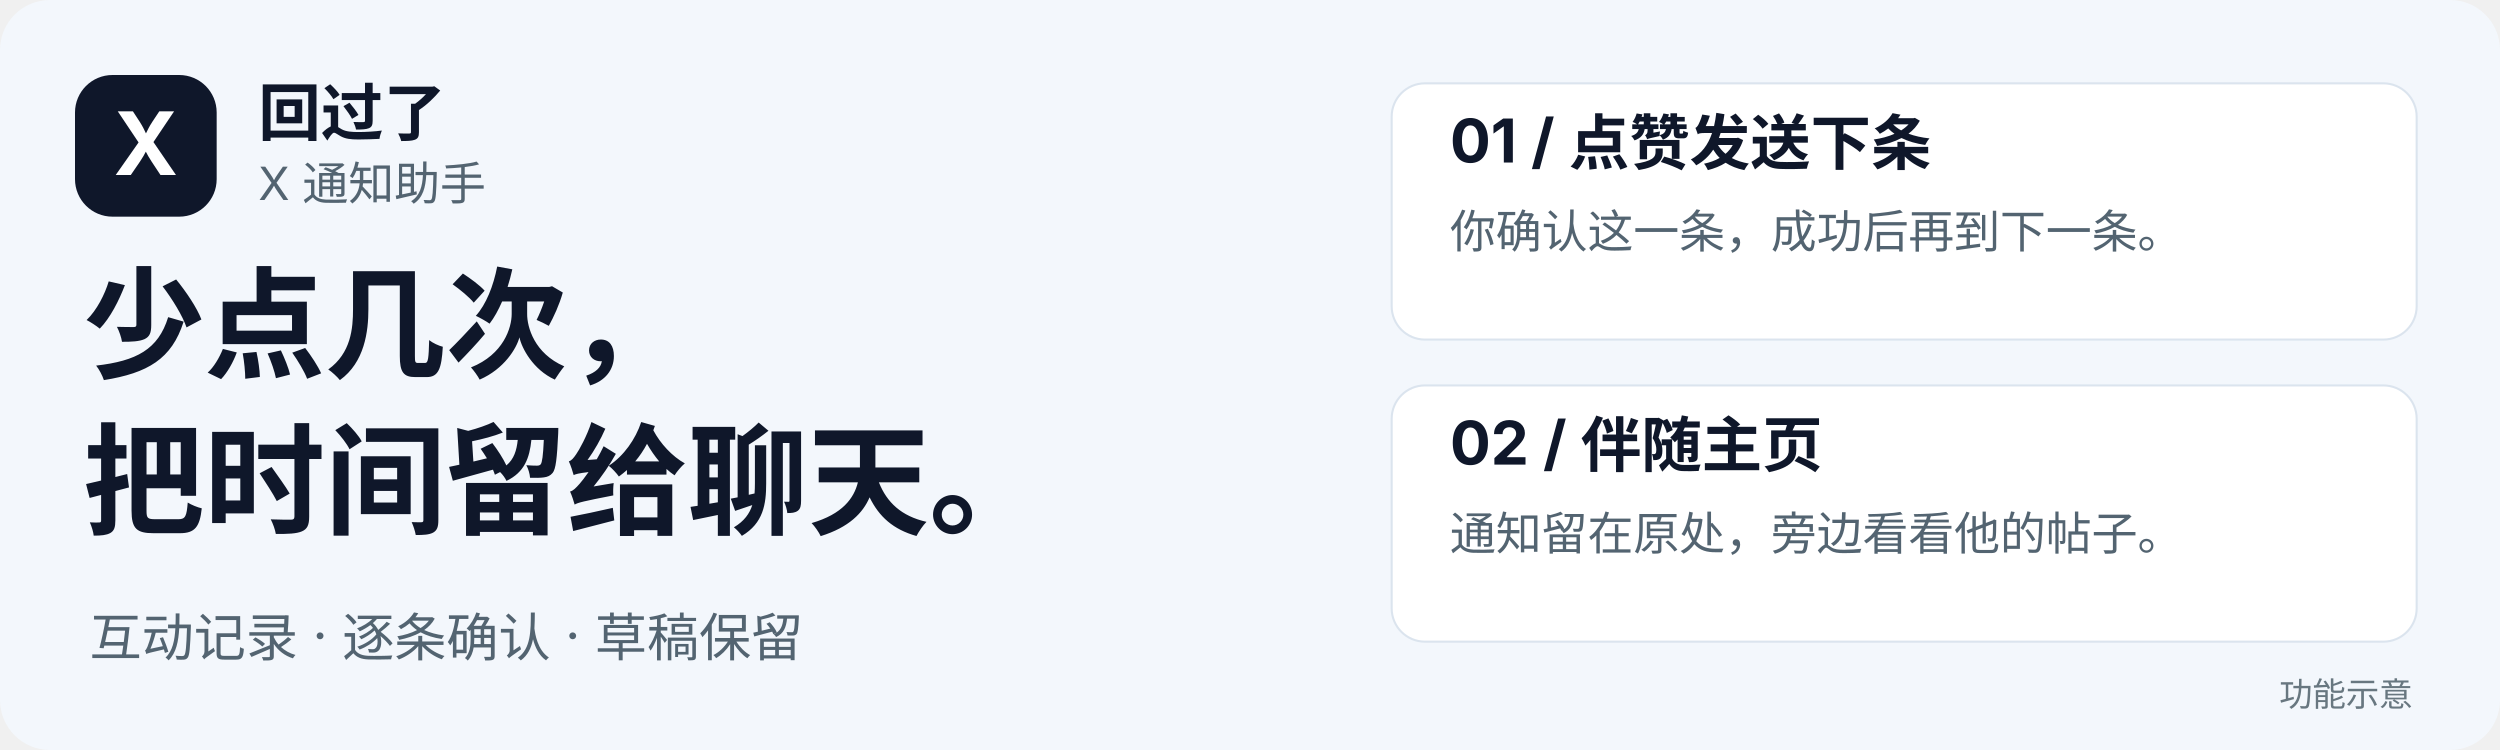
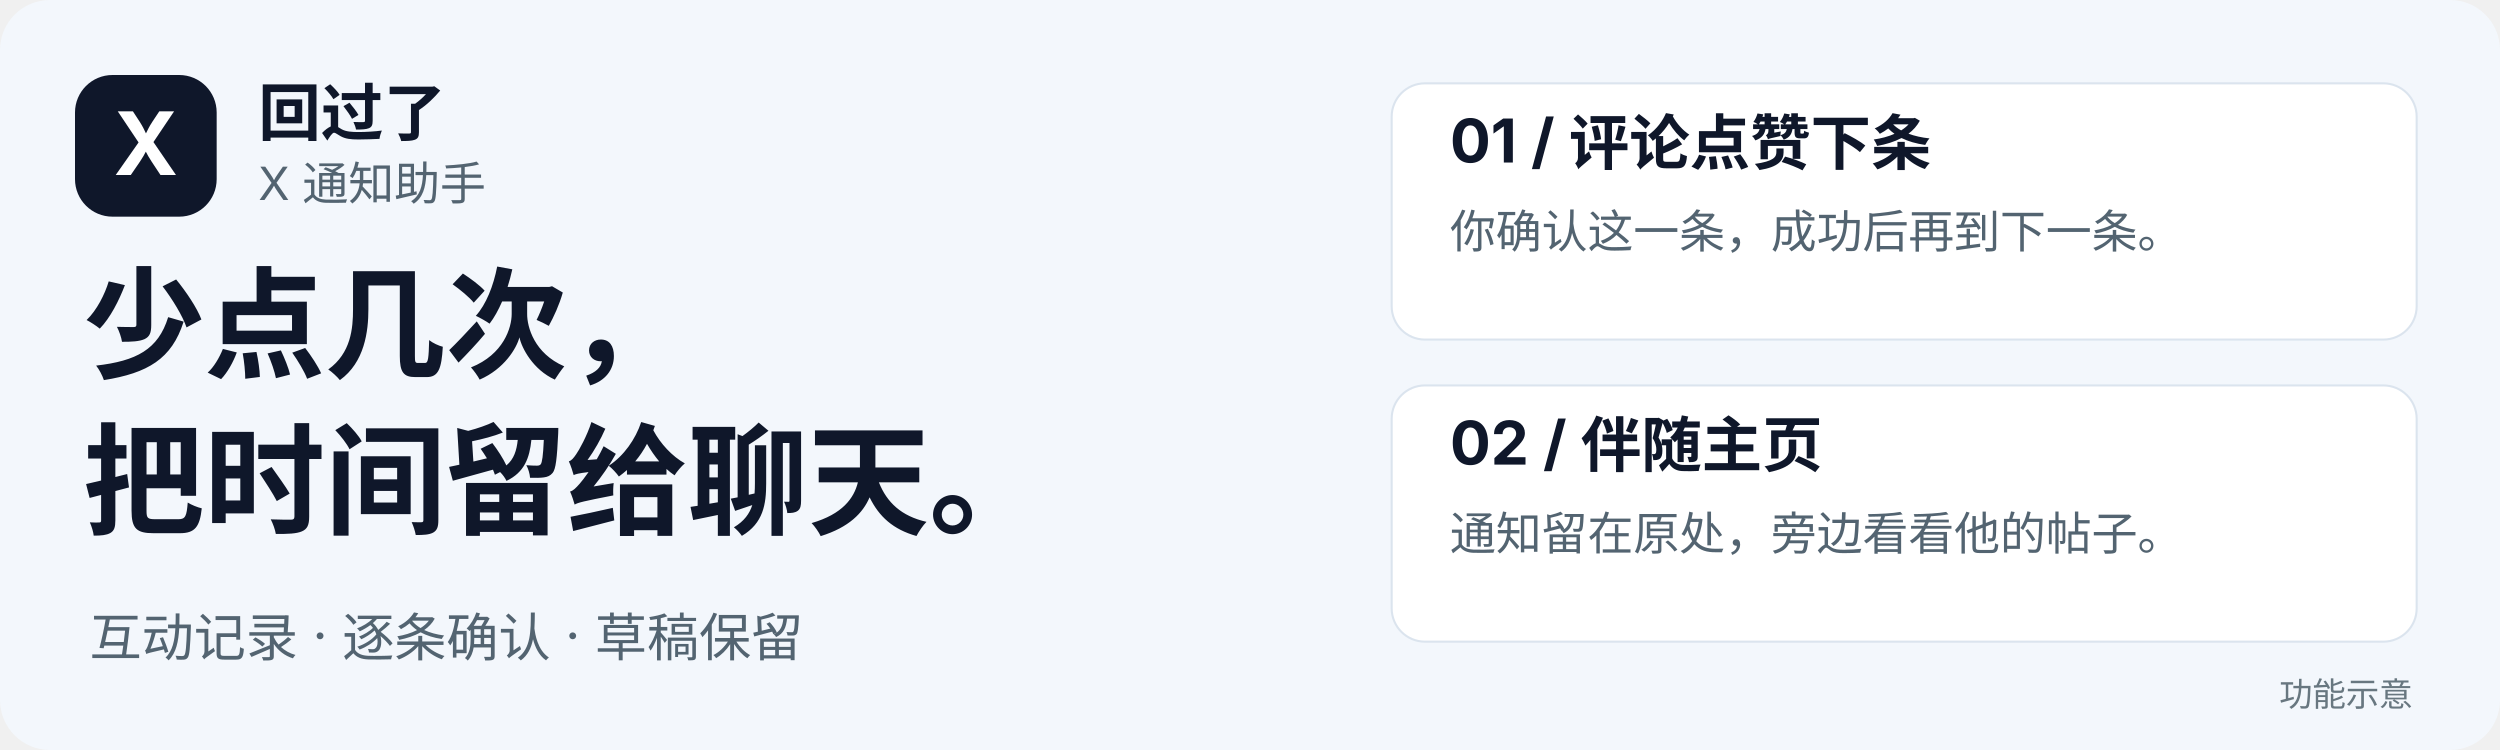
<svg xmlns="http://www.w3.org/2000/svg" width="1200" height="360" viewBox="0 0 1200 360" role="img" aria-labelledby="title desc">
  <g font-family="-apple-system,BlinkMacSystemFont,Segoe UI,PingFang SC,Microsoft YaHei,sans-serif">
    <rect x="0" y="0" width="1200" height="360" rx="24" fill="#f3f7fc" stroke="none" />
    <rect x="36" y="36" width="68" height="68" rx="18" fill="#0f172a" stroke="none" />
    <text x="70" y="84" font-size="42" fill="#fff" font-weight="650" text-anchor="middle">X</text>
    <text x="124" y="65" font-size="30" fill="#0f172a" font-weight="700" text-anchor="start">回过了</text>
    <text x="124" y="96" font-size="22" fill="#536471" font-weight="400" text-anchor="start">X 通知助手</text>
    <text x="40" y="177" font-size="58" fill="#0f172a" font-weight="750" text-anchor="start">少点几次，</text>
    <text x="40" y="252" font-size="58" fill="#0f172a" font-weight="750" text-anchor="start">把时间留给聊天。</text>
    <text x="43" y="315" font-size="25" fill="#536471" font-weight="400" text-anchor="start">互动记录 · 逐条确认 · 草稿保留</text>
    <rect x="668" y="40" width="492" height="123" rx="16" fill="#fff" stroke="#dbe4ee" />
-     <text x="696" y="78" font-size="29" fill="#0f172a" font-weight="700" text-anchor="start">01 / 点赞发送下条</text>
+     <text x="696" y="78" font-size="29" fill="#0f172a" font-weight="700" text-anchor="start">01 / 评论点赞下条</text>
    <text x="696" y="119" font-size="22" fill="#536471" font-weight="400" text-anchor="start">你确认这一条，成功后再到下一条。</text>
    <rect x="668" y="185" width="492" height="123" rx="16" fill="#fff" stroke="#dbe4ee" />
    <text x="696" y="223" font-size="29" fill="#0f172a" font-weight="700" text-anchor="start">02 / 伴随主页</text>
    <text x="696" y="264" font-size="22" fill="#536471" font-weight="400" text-anchor="start">通知留在原处，旁边看看他的帖子。</text>
    <text x="1158" y="339" font-size="16" fill="#687780" font-weight="400" text-anchor="end">功能示意</text>
  </g>
</svg>
